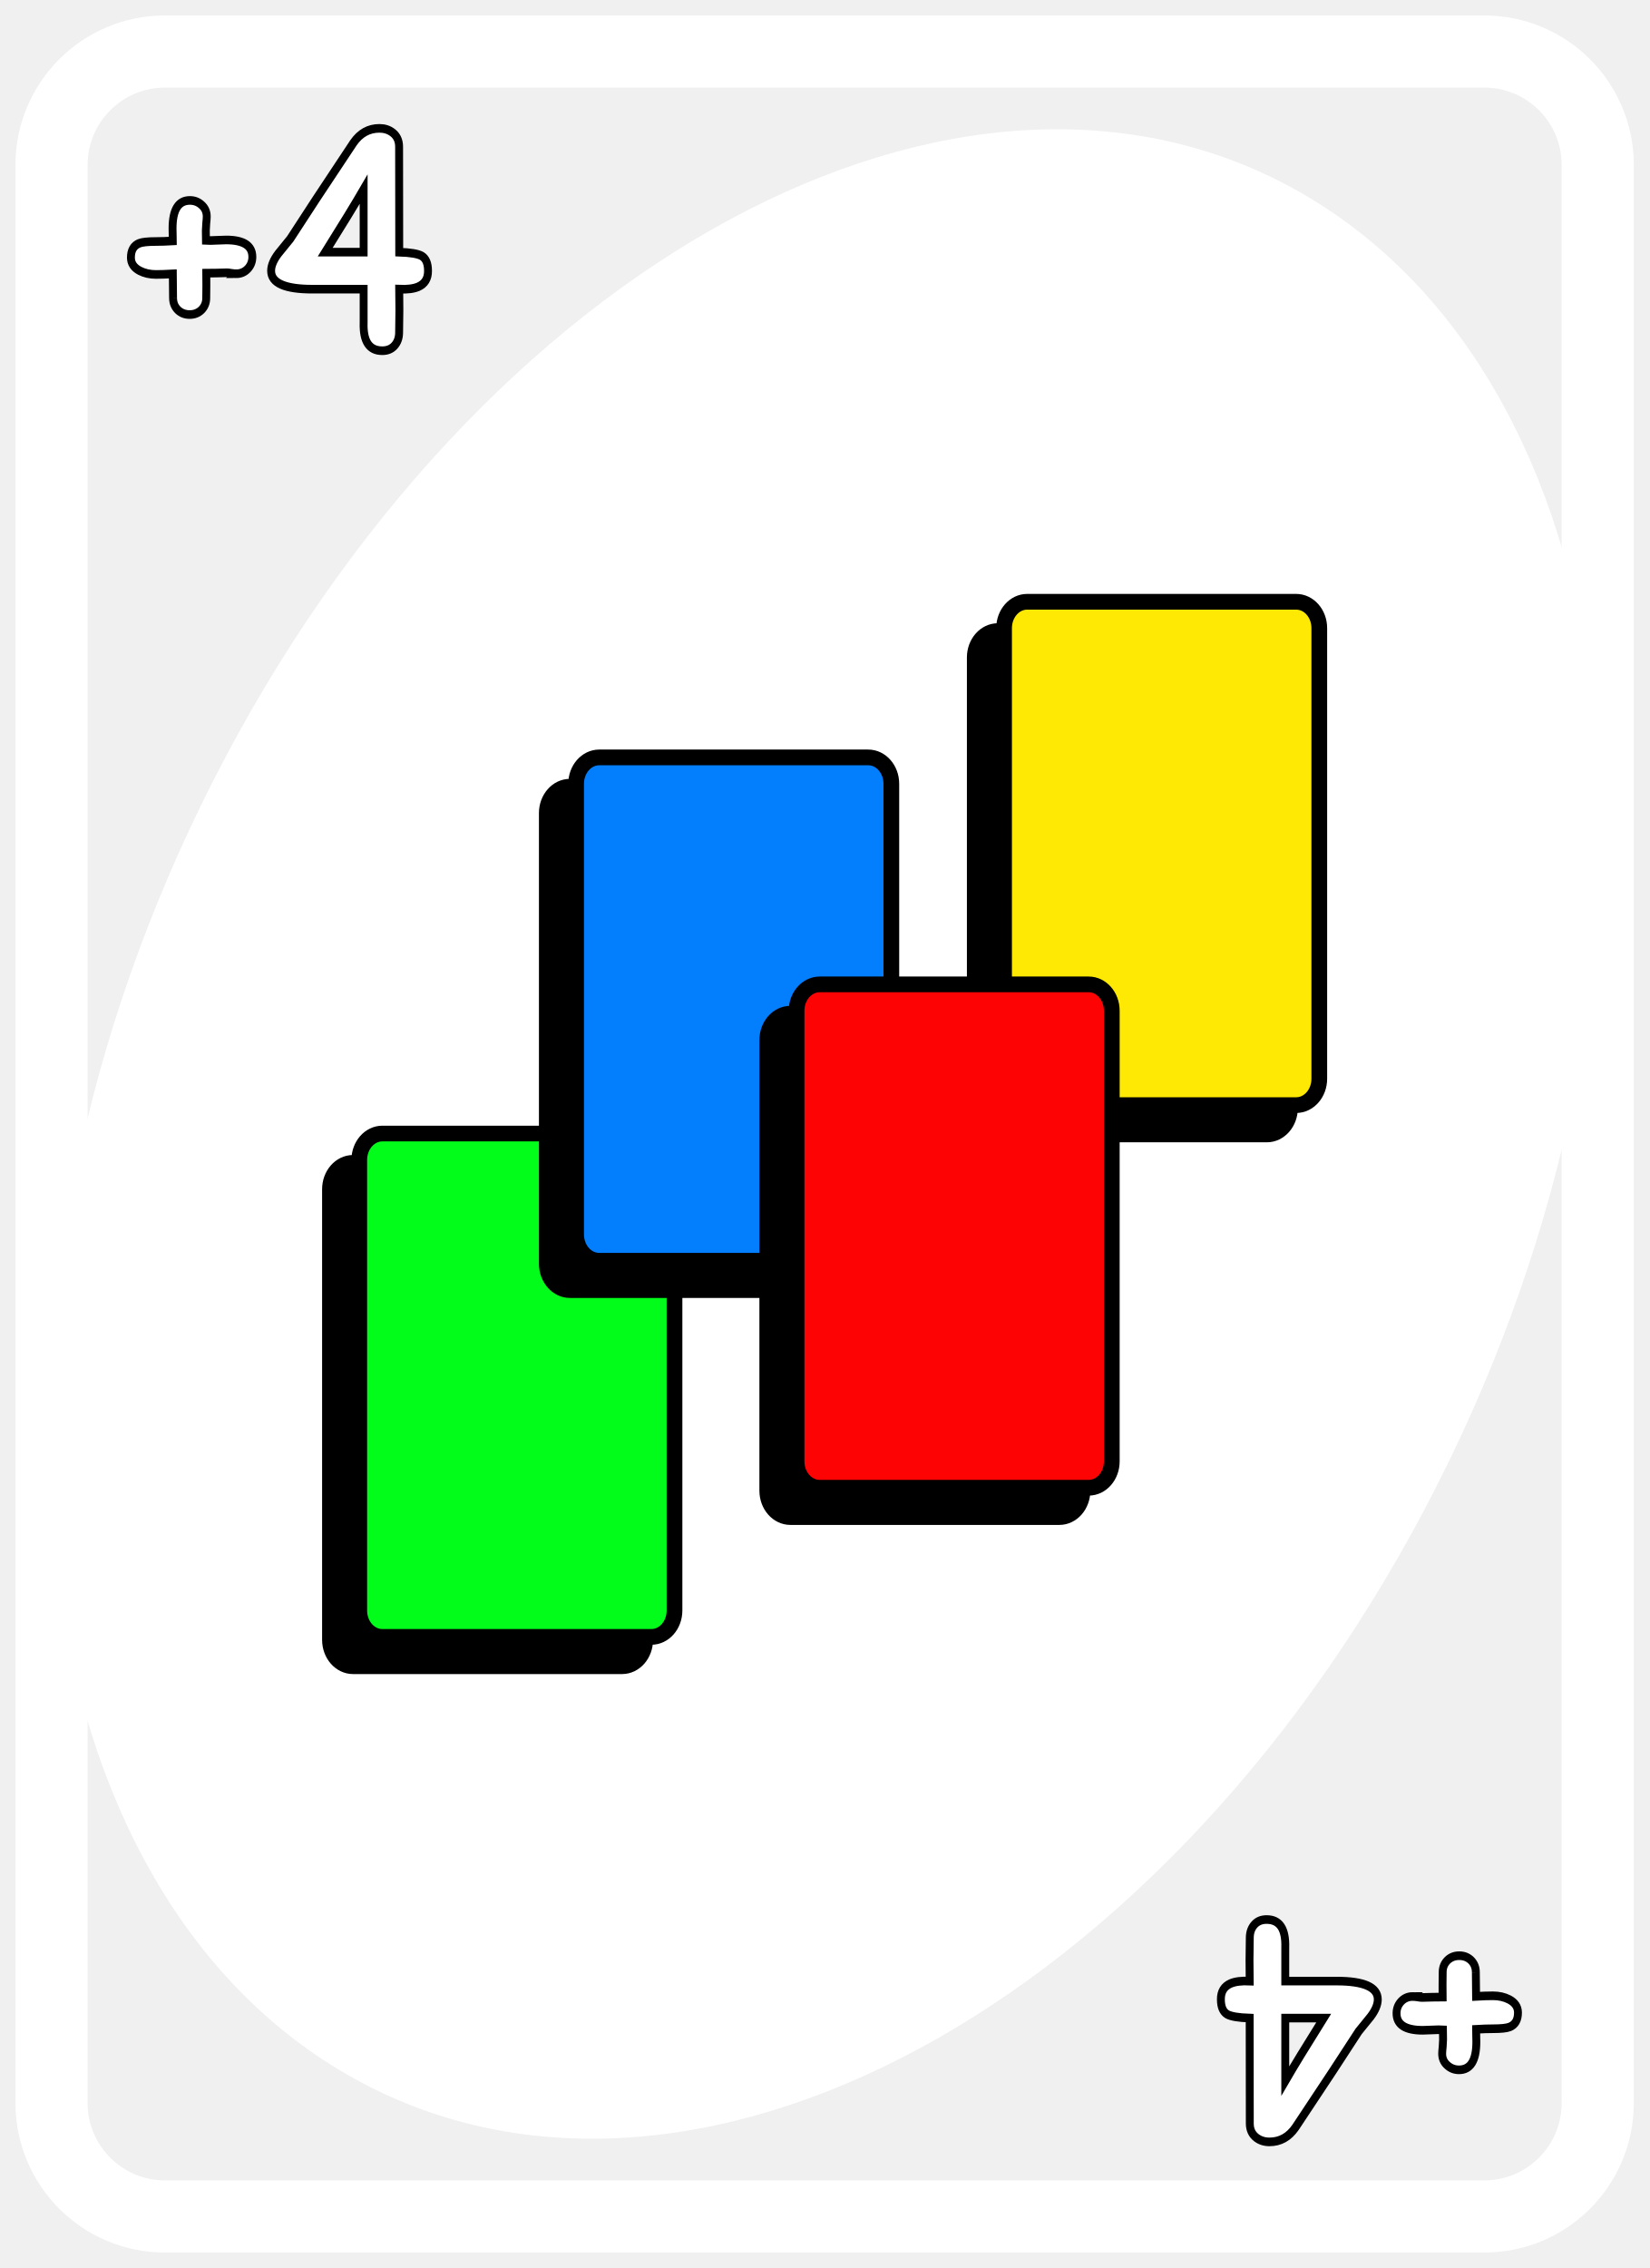
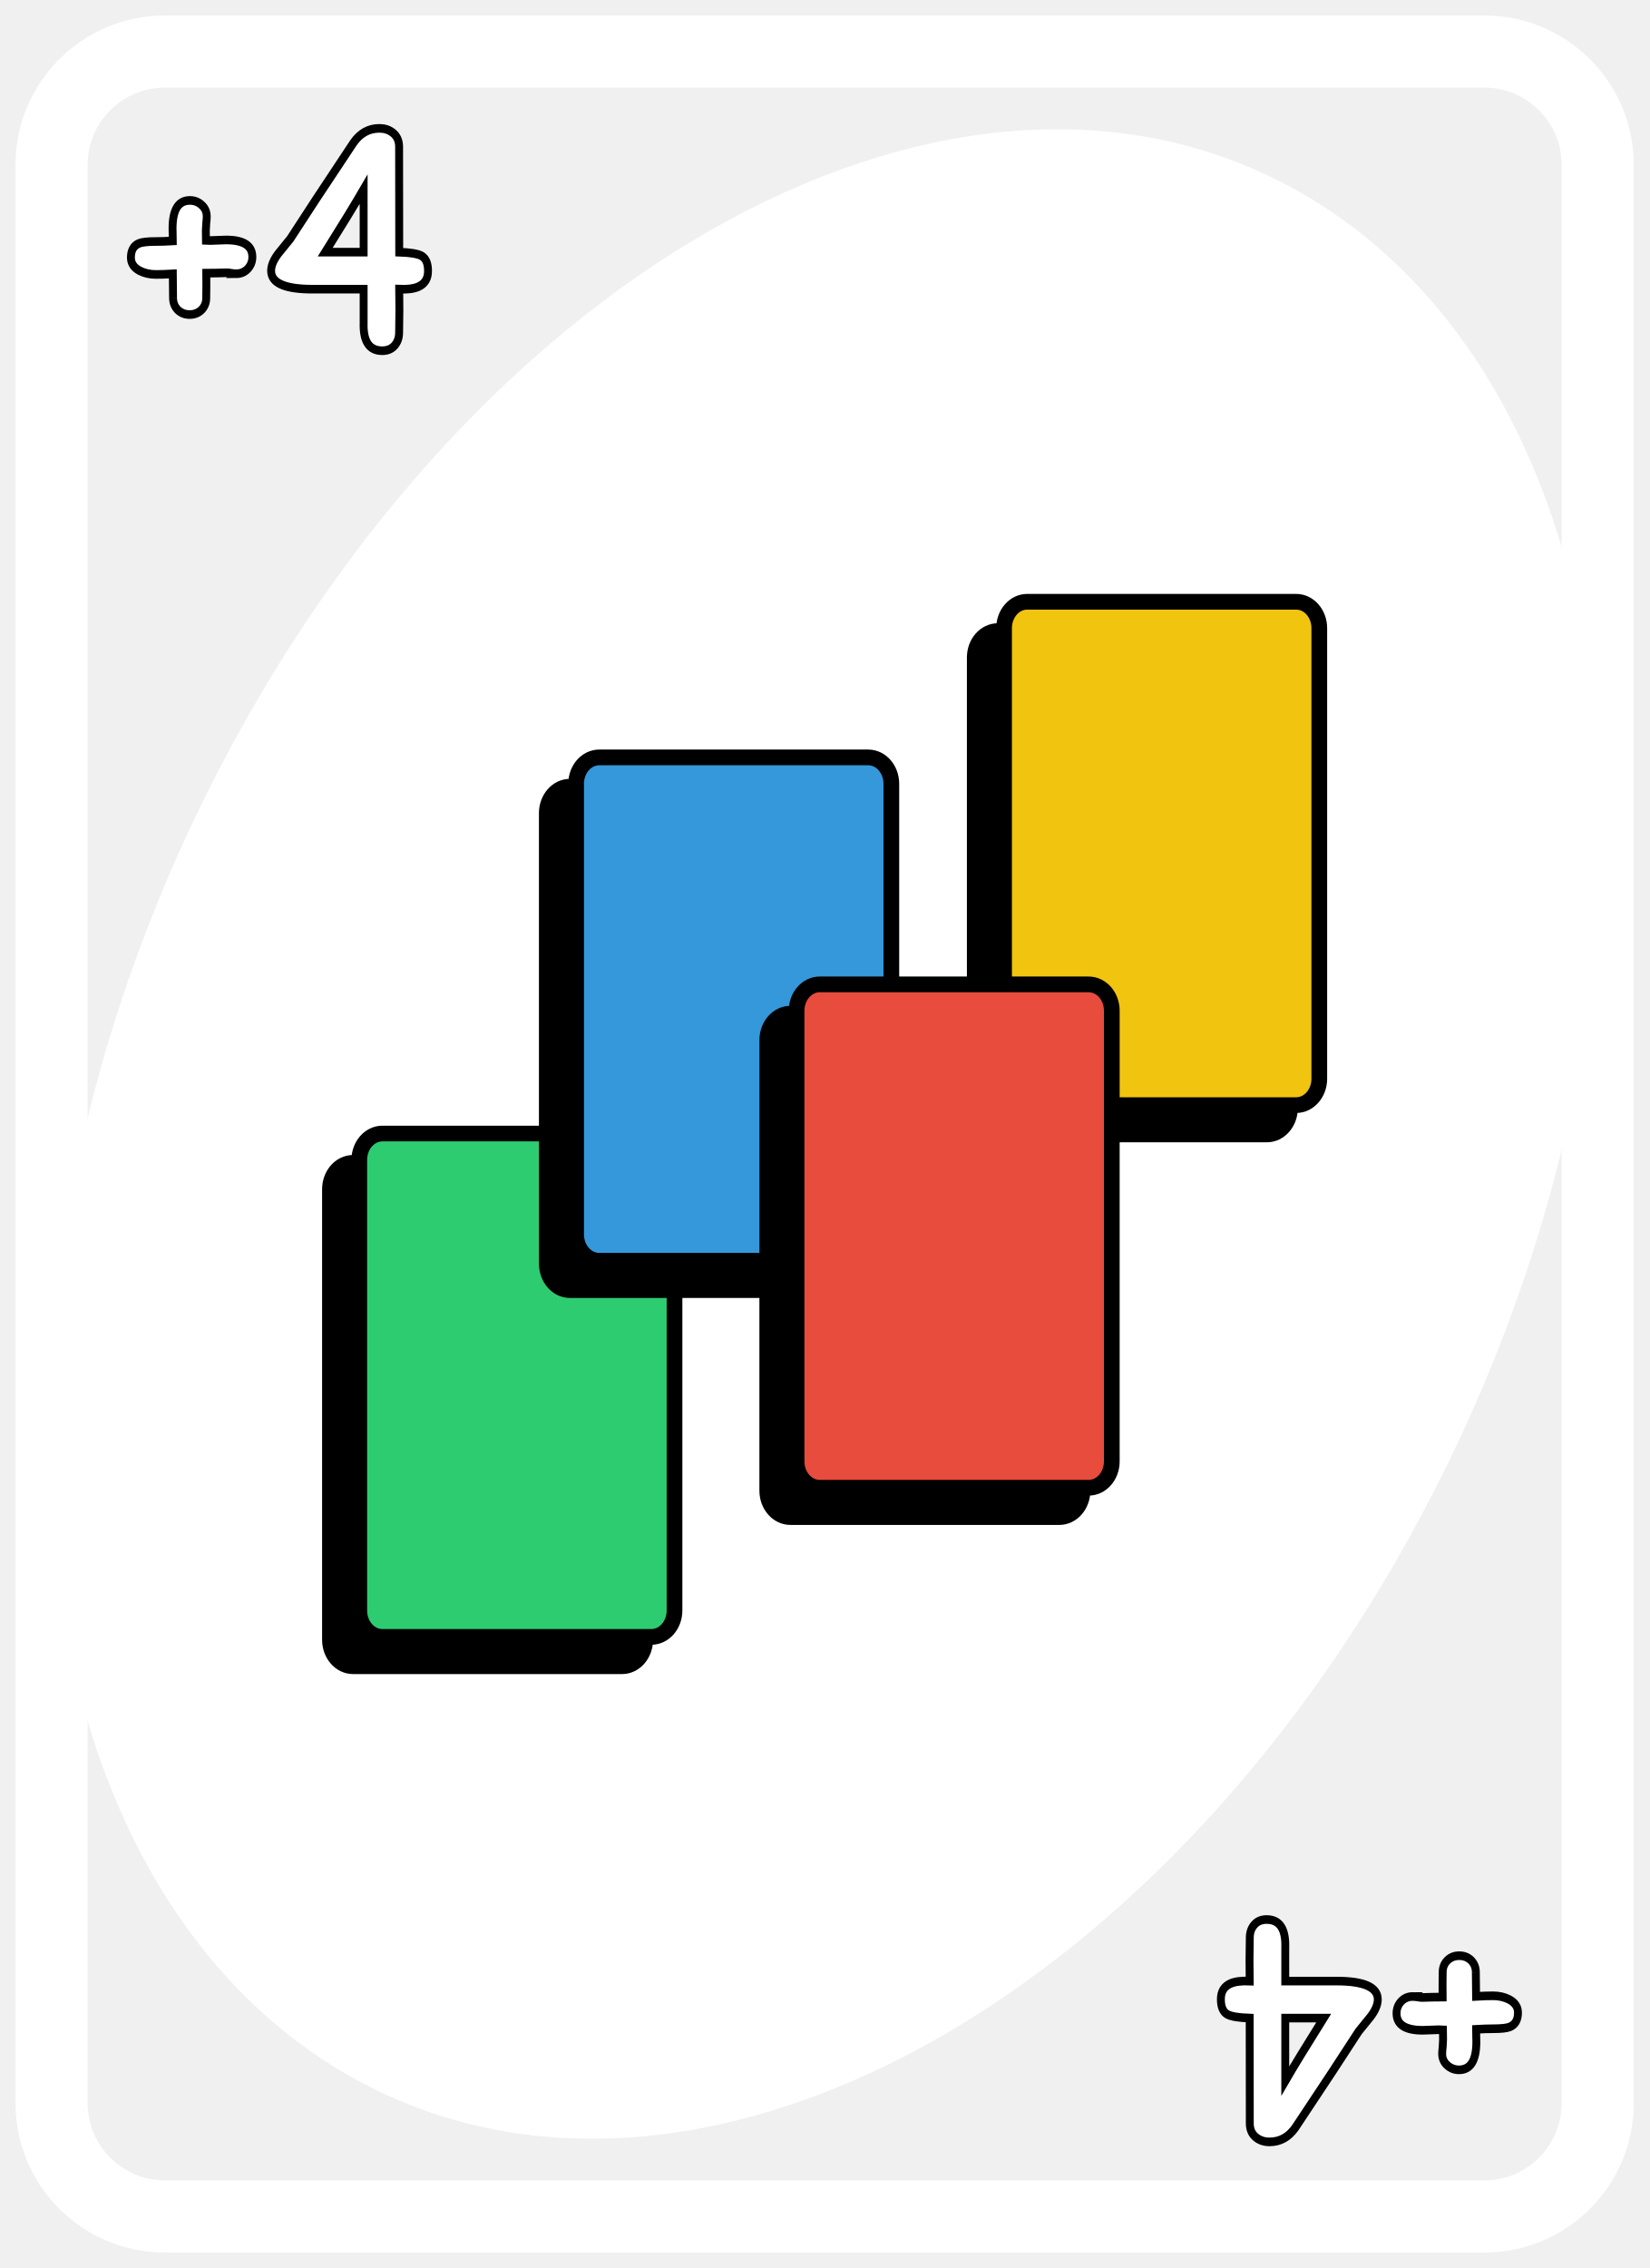
<svg xmlns="http://www.w3.org/2000/svg" width="800" height="1100" viewBox="0 0 211.667 291.042" version="1.1" id="svg1">
  <defs id="defs1">
    <rect x="269.328" y="465.552" width="378.983" height="584.826" id="rect5" />
    <rect x="119.274" y="323.193" width="492.485" height="238.547" id="rect2" />
    <rect x="119.274" y="323.193" width="492.485" height="238.547" id="rect3" />
    <rect x="119.274" y="323.193" width="492.485" height="238.547" id="rect2-1" />
    <rect x="119.274" y="323.193" width="492.485" height="238.547" id="rect3-5" />
    <rect x="119.274" y="323.193" width="492.485" height="238.547" id="rect4" />
    <rect x="269.328" y="465.552" width="378.983" height="584.826" id="rect5-0" />
    <rect x="269.328" y="465.552" width="378.983" height="584.826" id="rect6" />
  </defs>
  <ellipse style="display:inline;fill:#ffffff;fill-opacity:1;stroke:#ffffff;stroke-width:2.29;stroke-dasharray:none;stroke-opacity:1" id="path1" ry="134.068" rx="89.692" cy="64.942" cx="153.755" transform="matrix(0.8465243,0.5323501,-0.4683314,0.8835528,6.090024,6.289888)" />
  <g id="layer1" style="display:inline" transform="translate(6.614585,6.614585)">
    <rect style="fill:#000000;fill-opacity:0;stroke:#ffffff;stroke-width:9.26;stroke-dasharray:none;stroke-opacity:1" id="rect16" width="198.438" height="277.812" x="0" y="2.3925306e-14" rx="14.552" ry="14.552" />
  </g>
  <g id="layer3" transform="translate(7.264138,14.76449)" style="display:inline">
    <path d="m 341.988,558.142 q -0.884,0 -2.653,-0.221 -1.695,-0.295 -2.653,-0.295 -1.99,0 -5.895,0.147 -3.832,0.074 -5.895,0.074 0.074,2.506 0,6.559 -0.074,5.158 -0.074,6.485 0,3.758 -2.727,6.264 -2.727,2.432 -6.78,2.432 -4.053,0 -6.78,-2.432 -2.727,-2.506 -2.727,-6.264 0,0.958 -0.147,-12.675 -5.527,0.295 -9.654,0.295 -5.232,0 -9.285,-1.916 -5.085,-2.432 -5.085,-6.927 0,-5.748 4.716,-7.517 2.579,-0.958 9.654,-0.958 4.2,0 9.654,-0.295 0,-0.737 -0.074,-2.948 -0.074,-2.211 -0.074,-3.611 0,-14.738 9.948,-14.738 3.906,0 6.78,2.432 2.874,2.358 2.874,6.043 0,1.179 -0.295,3.685 -0.221,2.432 -0.221,3.685 l 0.074,5.158 q 1.695,0.074 2.579,0.074 1.474,0 4.422,-0.147 3.021,-0.147 4.569,-0.147 15.033,0 15.033,8.917 0,3.537 -2.506,6.116 -2.727,2.727 -6.78,2.727 z m 73.102,8.106 h -29.403 q -23.655,0 -23.655,-9.654 0,-4.053 4.127,-9.064 3.39,-3.832 6.853,-7.738 11.864,-16.949 36.183,-50.405 5.748,-7.664 14.959,-7.664 4.348,0 7.517,2.211 3.758,2.653 3.758,7.443 l 0.074,55.416 q 9.654,0.295 12.896,1.99 3.611,1.99 3.611,7.811 0.074,6.116 -5.601,8.401 -3.979,1.548 -10.906,1.253 0.221,10.612 -0.074,22.992 -0.074,4.053 -2.653,6.706 -2.579,2.653 -7.001,2.653 -11.201,0 -10.685,-14.738 z m 0,-52.542 q -7.148,11.275 -22.034,33.088 h 22.034 z" id="text1-1" style="font-weight:bold;font-size:150.921px;font-family:'Comic Sans MS';-inkscape-font-specification:'Comic Sans MS, Bold';white-space:pre;fill:#ffffff;stroke:#000000;stroke-width:4.528;stroke-opacity:1;stroke-dasharray:none;stroke-linecap:butt" transform="matrix(0.2237956,0,0,0.2441468,-53.48998,-115.9044)" aria-label="+4" />
    <path d="m 341.988,558.142 q -0.884,0 -2.653,-0.221 -1.695,-0.295 -2.653,-0.295 -1.99,0 -5.895,0.147 -3.832,0.074 -5.895,0.074 0.074,2.506 0,6.559 -0.074,5.158 -0.074,6.485 0,3.758 -2.727,6.264 -2.727,2.432 -6.78,2.432 -4.053,0 -6.78,-2.432 -2.727,-2.506 -2.727,-6.264 0,0.958 -0.147,-12.675 -5.527,0.295 -9.654,0.295 -5.232,0 -9.285,-1.916 -5.085,-2.432 -5.085,-6.927 0,-5.748 4.716,-7.517 2.579,-0.958 9.654,-0.958 4.2,0 9.654,-0.295 0,-0.737 -0.074,-2.948 -0.074,-2.211 -0.074,-3.611 0,-14.738 9.948,-14.738 3.906,0 6.78,2.432 2.874,2.358 2.874,6.043 0,1.179 -0.295,3.685 -0.221,2.432 -0.221,3.685 l 0.074,5.158 q 1.695,0.074 2.579,0.074 1.474,0 4.422,-0.147 3.021,-0.147 4.569,-0.147 15.033,0 15.033,8.917 0,3.537 -2.506,6.116 -2.727,2.727 -6.78,2.727 z m 73.102,8.106 h -29.403 q -23.655,0 -23.655,-9.654 0,-4.053 4.127,-9.064 3.39,-3.832 6.853,-7.738 11.864,-16.949 36.183,-50.405 5.748,-7.664 14.959,-7.664 4.348,0 7.517,2.211 3.758,2.653 3.758,7.443 l 0.074,55.416 q 9.654,0.295 12.896,1.99 3.611,1.99 3.611,7.811 0.074,6.116 -5.601,8.401 -3.979,1.548 -10.906,1.253 0.221,10.612 -0.074,22.992 -0.074,4.053 -2.653,6.706 -2.579,2.653 -7.001,2.653 -11.201,0 -10.685,-14.738 z m 0,-52.542 q -7.148,11.275 -22.034,33.088 h 22.034 z" id="text6" style="font-weight:bold;font-size:150.921px;font-family:'Comic Sans MS';-inkscape-font-specification:'Comic Sans MS, Bold';white-space:pre;fill:#ffffff;stroke:#000000;stroke-width:4.528;stroke-opacity:1;stroke-dasharray:none;stroke-linecap:butt" transform="matrix(-0.2237956,0,0,-0.2441468,250.5832,377.7057)" aria-label="+4" />
  </g>
  <g id="layer7" transform="matrix(1.156097,0,0,1.156097,-27.5629,1.103339)">
    <g id="g25" transform="translate(-138.5247,80.62108)">
      <rect style="display:inline;fill:#000000;fill-opacity:1;stroke:#000000;stroke-width:1.744;stroke-dasharray:none;stroke-opacity:1" id="rect24" width="34.994" height="55.872" x="198.995" y="47.501" rx="2.566" ry="2.927" />
-       <rect style="display:inline;fill:#03fd1b;fill-opacity:1;stroke:#000000;stroke-width:1.744;stroke-dasharray:none;stroke-opacity:1" id="rect25" width="34.994" height="55.872" x="202.25" y="44.247" rx="2.566" ry="2.927" />
+       <rect style="display:inline;fill:#2ecc71;fill-opacity:1;stroke:#000000;stroke-width:1.744;stroke-dasharray:none;stroke-opacity:1" id="rect25" width="34.994" height="55.872" x="202.25" y="44.247" rx="2.566" ry="2.927" />
    </g>
    <g id="g23" transform="translate(6.838395,-0.7198305)">
      <rect style="display:inline;fill:#000000;fill-opacity:1;stroke:#000000;stroke-width:1.744;stroke-dasharray:none;stroke-opacity:1" id="rect22" width="34.994" height="55.872" x="125.213" y="69.816" rx="2.566" ry="2.927" />
-       <rect style="display:inline;fill:#fde903;fill-opacity:1;stroke:#000000;stroke-width:1.744;stroke-dasharray:none;stroke-opacity:1" id="rect23" width="34.994" height="55.872" x="128.467" y="66.561" rx="2.566" ry="2.927" />
+       <rect style="display:inline;fill:#f1c40f;fill-opacity:1;stroke:#000000;stroke-width:1.744;stroke-dasharray:none;stroke-opacity:1" id="rect23" width="34.994" height="55.872" x="128.467" y="66.561" rx="2.566" ry="2.927" />
    </g>
    <g id="g21" transform="translate(-20.51519,57.58649)">
      <rect style="display:inline;fill:#000000;fill-opacity:1;stroke:#000000;stroke-width:1.744;stroke-dasharray:none;stroke-opacity:1" id="rect20" width="34.994" height="55.872" x="105.057" y="28.785" rx="2.566" ry="2.927" />
-       <rect style="display:inline;fill:#037efd;fill-opacity:1;stroke:#000000;stroke-width:1.744;stroke-dasharray:none;stroke-opacity:1" id="rect21" width="34.994" height="55.872" x="108.312" y="25.531" rx="2.566" ry="2.927" />
+       <rect style="display:inline;fill:#3498db;fill-opacity:1;stroke:#000000;stroke-width:1.744;stroke-dasharray:none;stroke-opacity:1" id="rect21" width="34.994" height="55.872" x="108.312" y="25.531" rx="2.566" ry="2.927" />
    </g>
    <g id="layer6" transform="translate(86.73964,-42.47003)">
      <rect style="display:inline;fill:#000000;fill-opacity:1;stroke:#000000;stroke-width:1.744;stroke-dasharray:none;stroke-opacity:1" id="rect1" width="34.994" height="55.872" x="22.277" y="154.036" rx="2.566" ry="2.927" />
-       <rect style="display:inline;fill:#fd0303;fill-opacity:1;stroke:#000000;stroke-width:1.744;stroke-dasharray:none;stroke-opacity:1" id="rect19" width="34.994" height="55.872" x="25.531" y="150.782" rx="2.566" ry="2.927" />
+       <rect style="display:inline;fill:#e74c3c;fill-opacity:1;stroke:#000000;stroke-width:1.744;stroke-dasharray:none;stroke-opacity:1" id="rect19" width="34.994" height="55.872" x="25.531" y="150.782" rx="2.566" ry="2.927" />
    </g>
  </g>
</svg>
